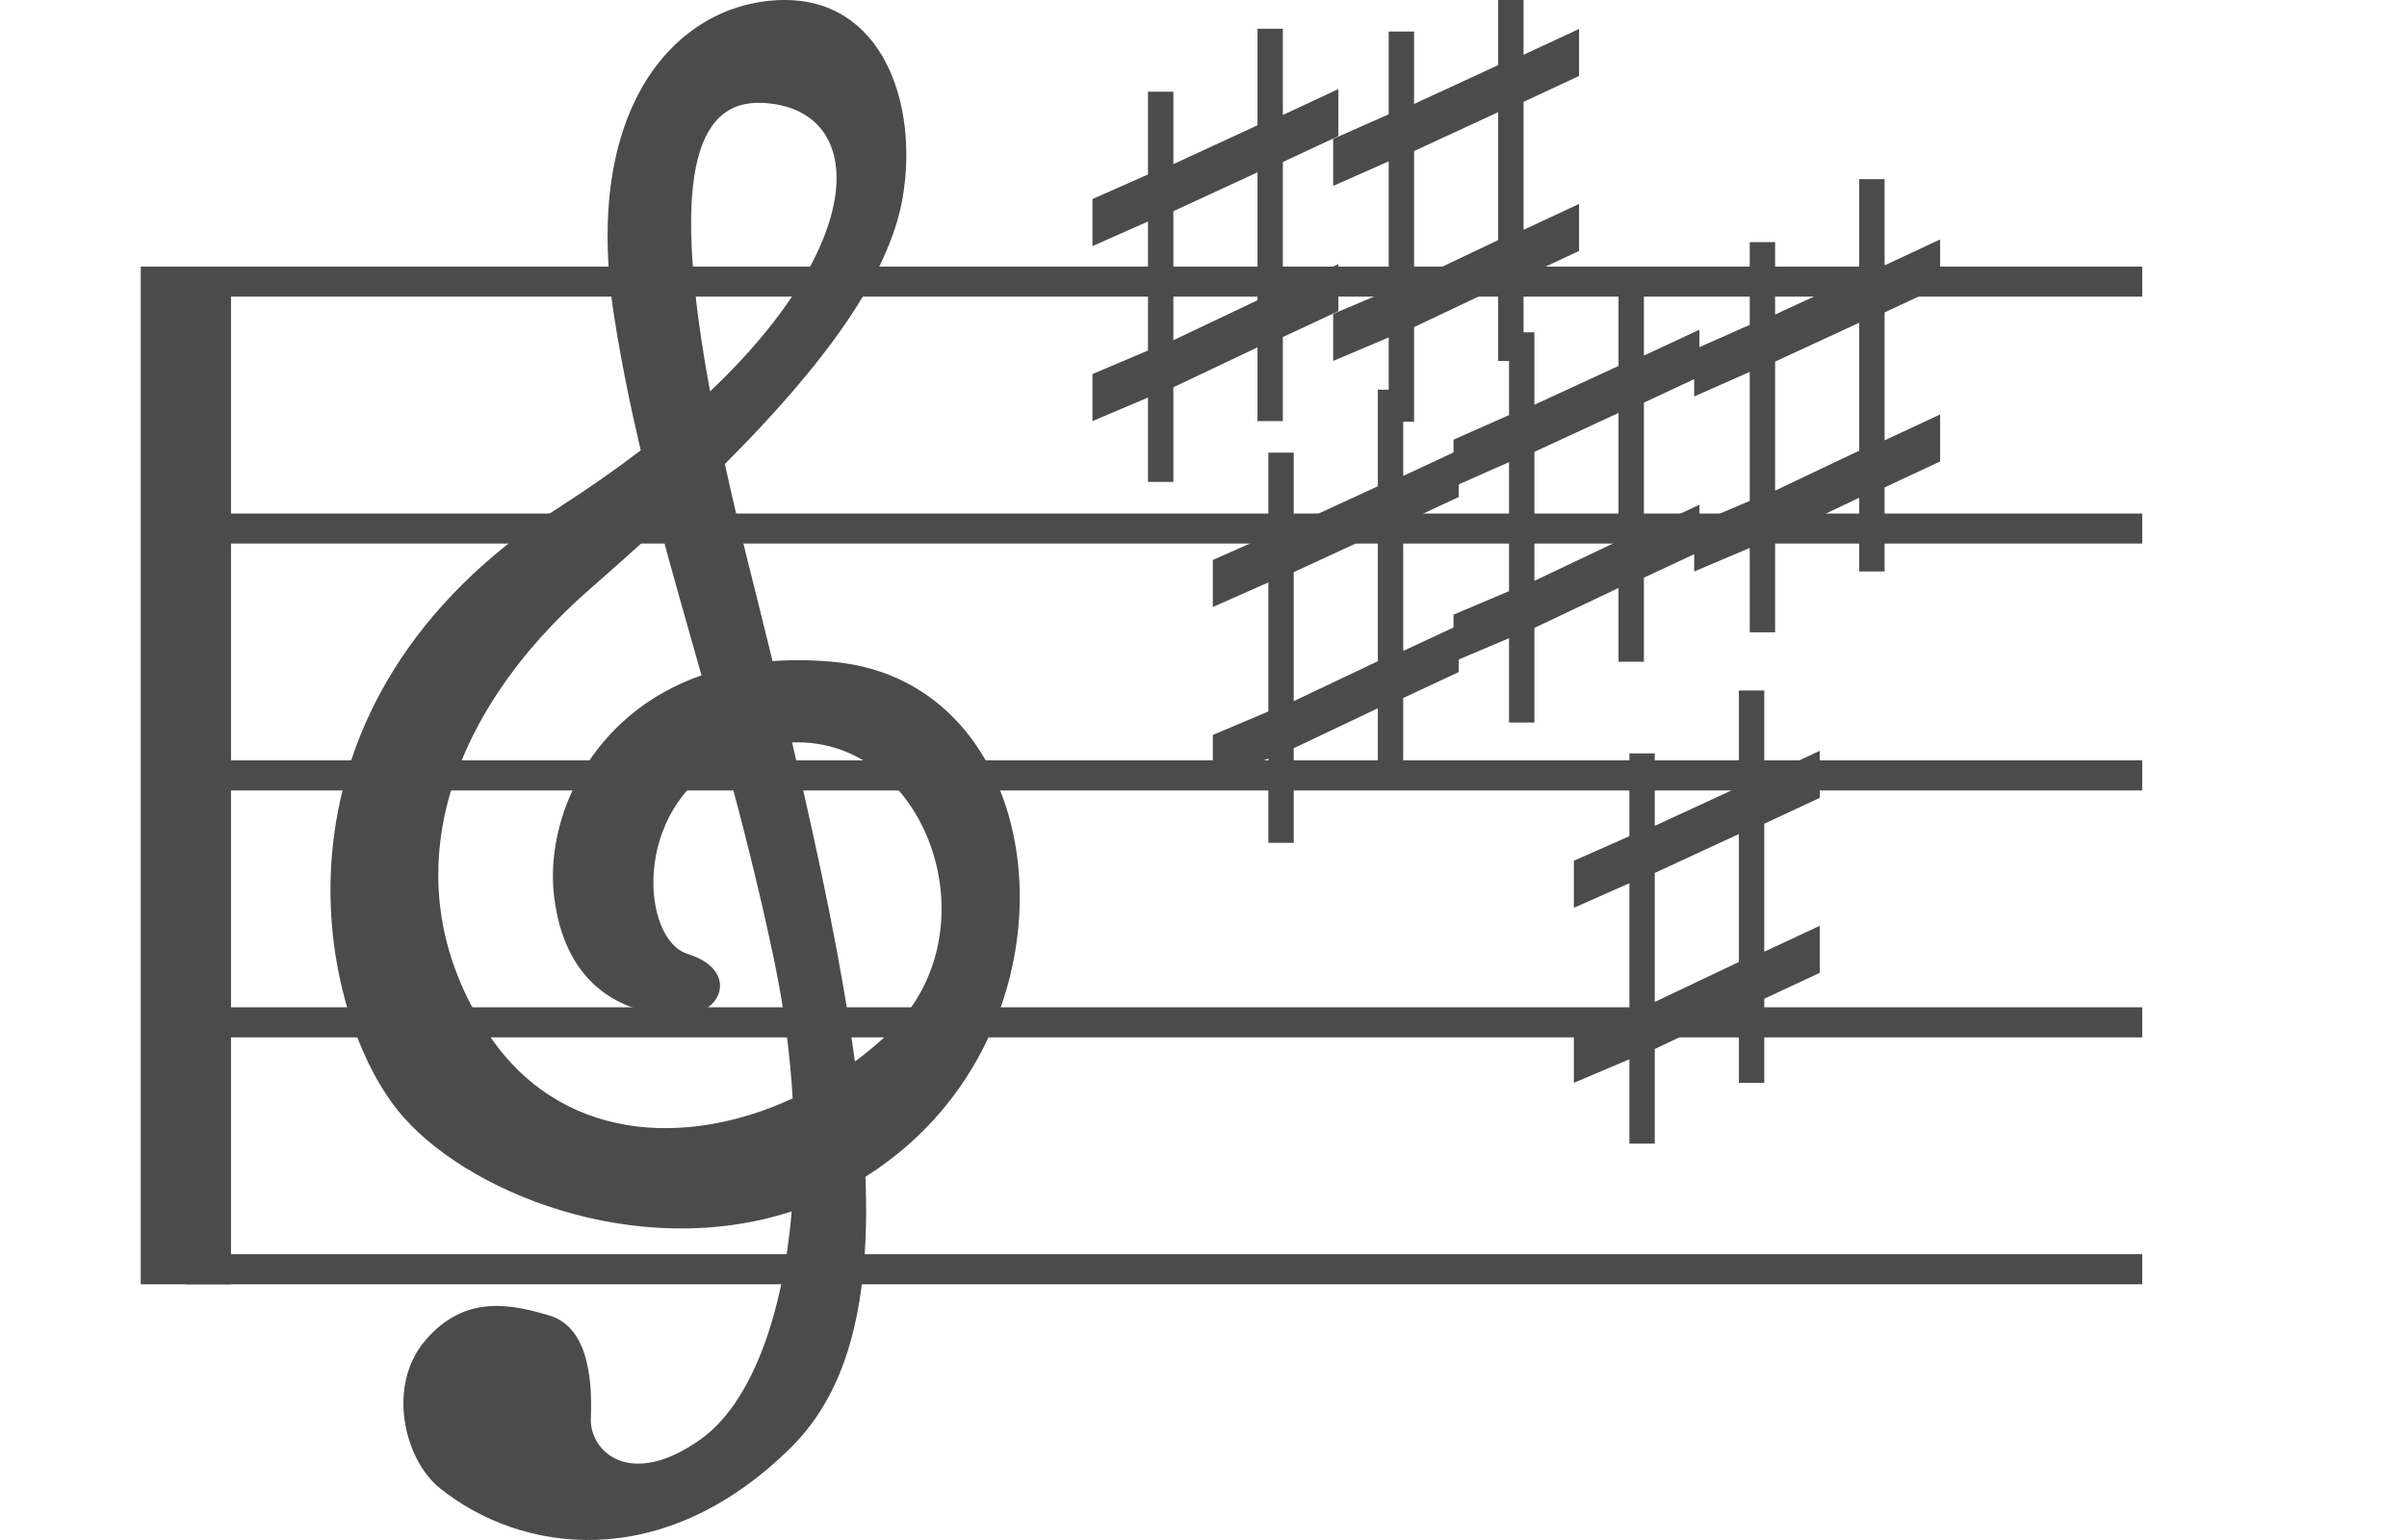
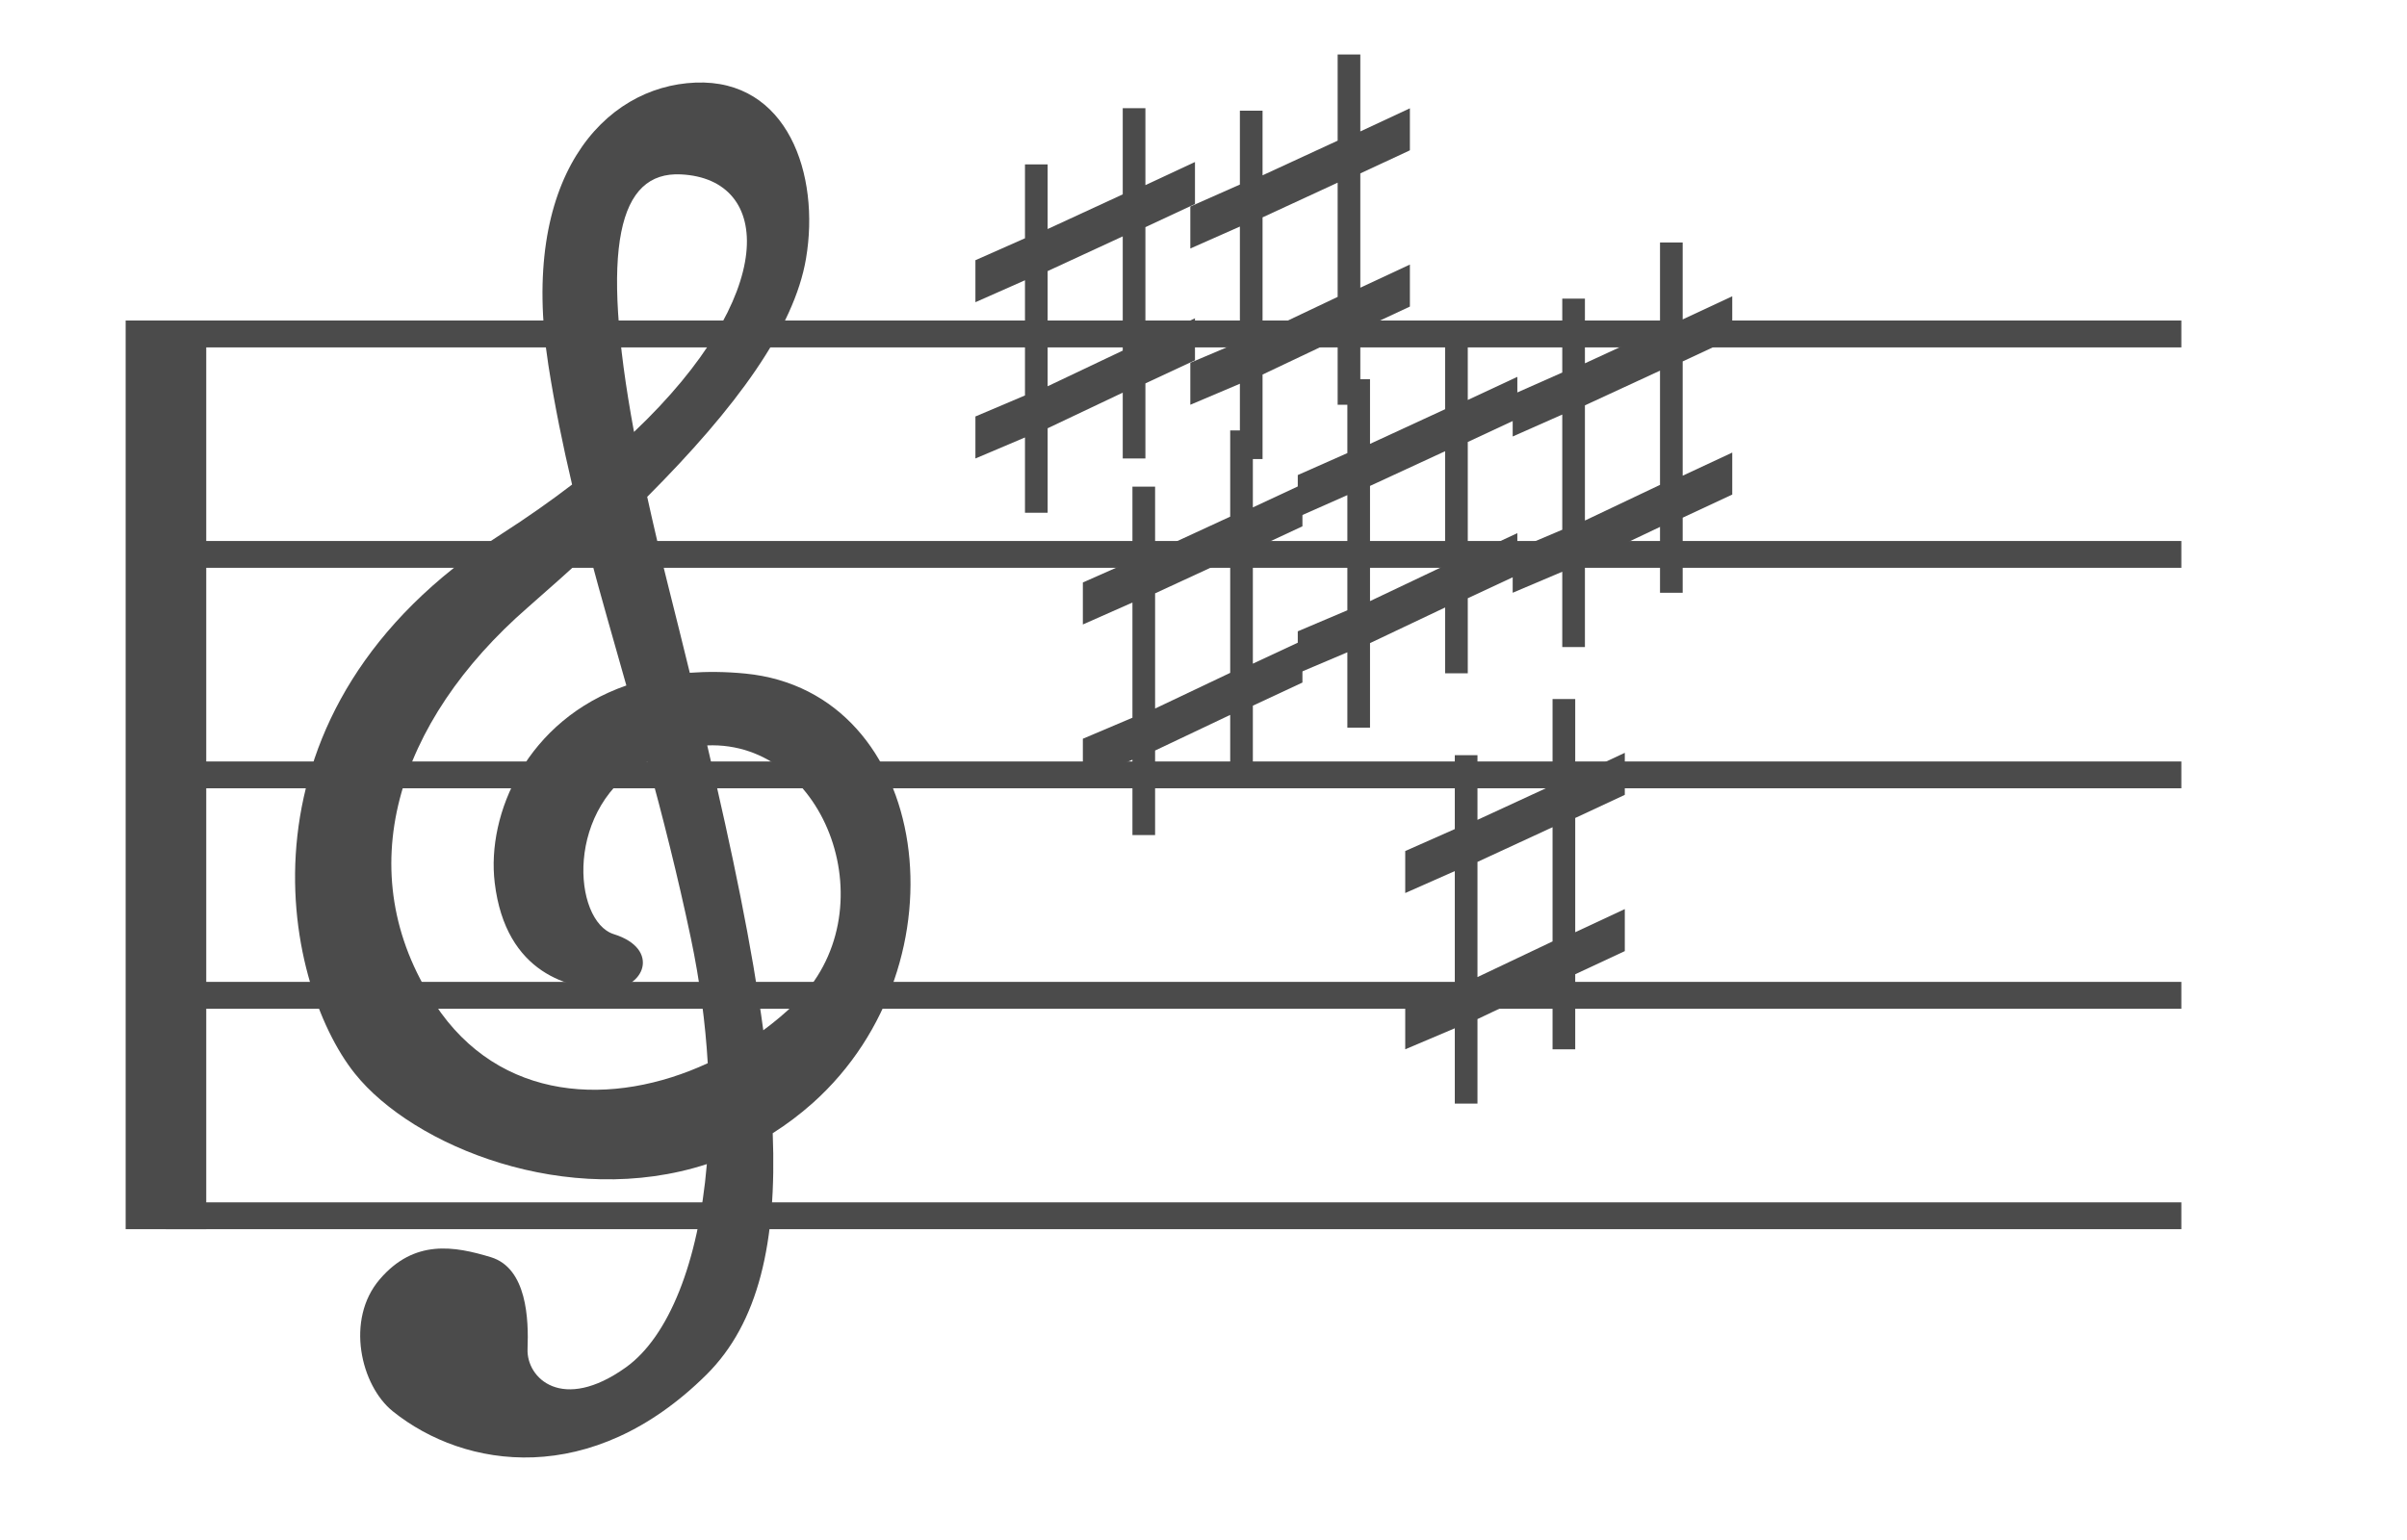
- <svg xmlns="http://www.w3.org/2000/svg" version="1.1" id="_x32_" x="0px" y="0px" viewBox="0 0 800 512" style="width: 800px; height: 512px; opacity: 1;" xml:space="preserve">
+ <svg xmlns="http://www.w3.org/2000/svg" version="1.1" id="_x32_" x="0px" y="0px" viewBox="0 0 896 512" style="width: 800px; height: 512px; opacity: 1;" xml:space="preserve">
  <style type="text/css">


        .treble_clef {
            fill: #4B4B4B;
        }

        .line {
            stroke: #4B4B4B;
        }
    </style>
  <g>
    <path class="treble_clef" d="M277.466,220.094c-7.37-0.72-14.253-0.769-20.695-0.295c-2.576-10.568-5.28-21.382-8.069-32.507   c-2.949-11.779-5.534-22.74-7.783-33.006c33.218-33.292,54.707-62.83,59.104-88.646c5.362-31.428-6.904-66.96-41.129-65.603   c-34.221,1.374-65.66,35.525-54.756,105.242c2.36,15.084,5.374,29.808,8.818,44.433c-7.975,6.11-16.748,12.286-26.352,18.454   c-102.404,65.587-81.836,166.732-54.482,200.899c21.591,27.002,79.141,50.56,131.002,33.685   c-3.084,36.515-14.209,64.277-30.123,75.672c-23.644,16.924-37.063,4.098-36.621-6.838c0.434-10.945-0.176-30.078-13.677-34.184   c-13.518-4.09-28.434-6.822-41.321,8.222c-12.912,15.018-7.064,39.631,4.851,49.185c26.781,21.505,73.979,28.728,116.735-13.644   c19.423-19.255,26.278-49.39,24.675-89.914c5.108-3.231,10.094-6.969,14.9-11.247C360.647,328.069,346.909,226.915,277.466,220.094   z M253.441,34.213c34.327,1.637,36.409,44.876-17.431,95.902C223.192,60.749,230.333,33.101,253.441,34.213z M161.855,343.095   c-32.212-49.202-14.106-105.185,34.585-147.606c8-6.978,15.636-13.808,22.879-20.499c4.344,16.277,9.059,32.67,13.84,49.538   c-37.071,12.908-52.09,47.803-49.002,73.464c4.098,34.184,28.494,39.664,42.163,39.664c13.673,0,19.718-15.051,2.18-20.523   c-15.3-4.769-18.675-47.894,12.568-64.335c5.636,20.662,11.162,42.355,16.078,65.701c3.39,16.139,5.44,31.812,6.315,46.675   C228.219,381.515,185.921,379.879,161.855,343.095z M284.133,352.919c-4.156-30.879-11.493-66.299-20.867-106.077   c44.335-1.816,67.922,62.233,32.544,96.253C292.161,346.604,288.239,349.892,284.133,352.919z" />
    <path d="M61.777,88.63 L61.777,426.99" fill="none" class="line" stroke-width="30" stroke-opacity="1.00" stroke-linejoin="round" />
-     <path d="M61.777,175.72 L712,175.72" fill="none" class="line" stroke-width="10" stroke-opacity="1.00" stroke-linejoin="round" />
-     <path d="M61.777,257.81 L712,257.81" fill="none" class="line" stroke-width="10" stroke-opacity="1.00" stroke-linejoin="round" />
-     <path d="M61.777,339.9 L712,339.9" fill="none" class="line" stroke-width="10" stroke-opacity="1.00" stroke-linejoin="round" />
-     <path d="M61.777,93.63 L712,93.63" fill="none" class="line" stroke-width="10" stroke-opacity="1.00" stroke-linejoin="round" />
-     <path d="M61.777,421.99 L712,421.99" fill="none" class="line" stroke-width="10" stroke-opacity="1.00" stroke-linejoin="round" />
+     <path d="M61.777,175.72 L812,175.72" fill="none" class="line" stroke-width="10" stroke-opacity="1.00" stroke-linejoin="round" />
+     <path d="M61.777,257.81 L812,257.81" fill="none" class="line" stroke-width="10" stroke-opacity="1.00" stroke-linejoin="round" />
+     <path d="M61.777,339.9 L812,339.9" fill="none" class="line" stroke-width="10" stroke-opacity="1.00" stroke-linejoin="round" />
+     <path d="M61.777,93.63 L812,93.63" fill="none" class="line" stroke-width="10" stroke-opacity="1.00" stroke-linejoin="round" />
+     <path d="M61.777,421.99 L812,421.99" fill="none" class="line" stroke-width="10" stroke-opacity="1.00" stroke-linejoin="round" />
  </g>
  <g>
    <style>
            .sharp-key {
                fill: #4B4B4B;
                font-size: 180px;
                font-weight: 900;
                font-family:  "Courier New", Consolas, monospace;
            }

            .key {
                fill: #4B4B4B;
                font-size: 200px;
                font-weight: 900;
                font-family:  "Courier New", Consolas, monospace;
            }
        </style>
    <text class="sharp-key" x="350" y="140">♯</text>
    <text class="sharp-key" x="390" y="260">♯</text>
    <text class="sharp-key" x="430" y="120">♯</text>
    <text class="sharp-key" x="470" y="220">♯</text>
    <text class="sharp-key" x="510" y="360">♯</text>
    <text class="sharp-key" x="550" y="190">♯</text>
  </g>
</svg>
